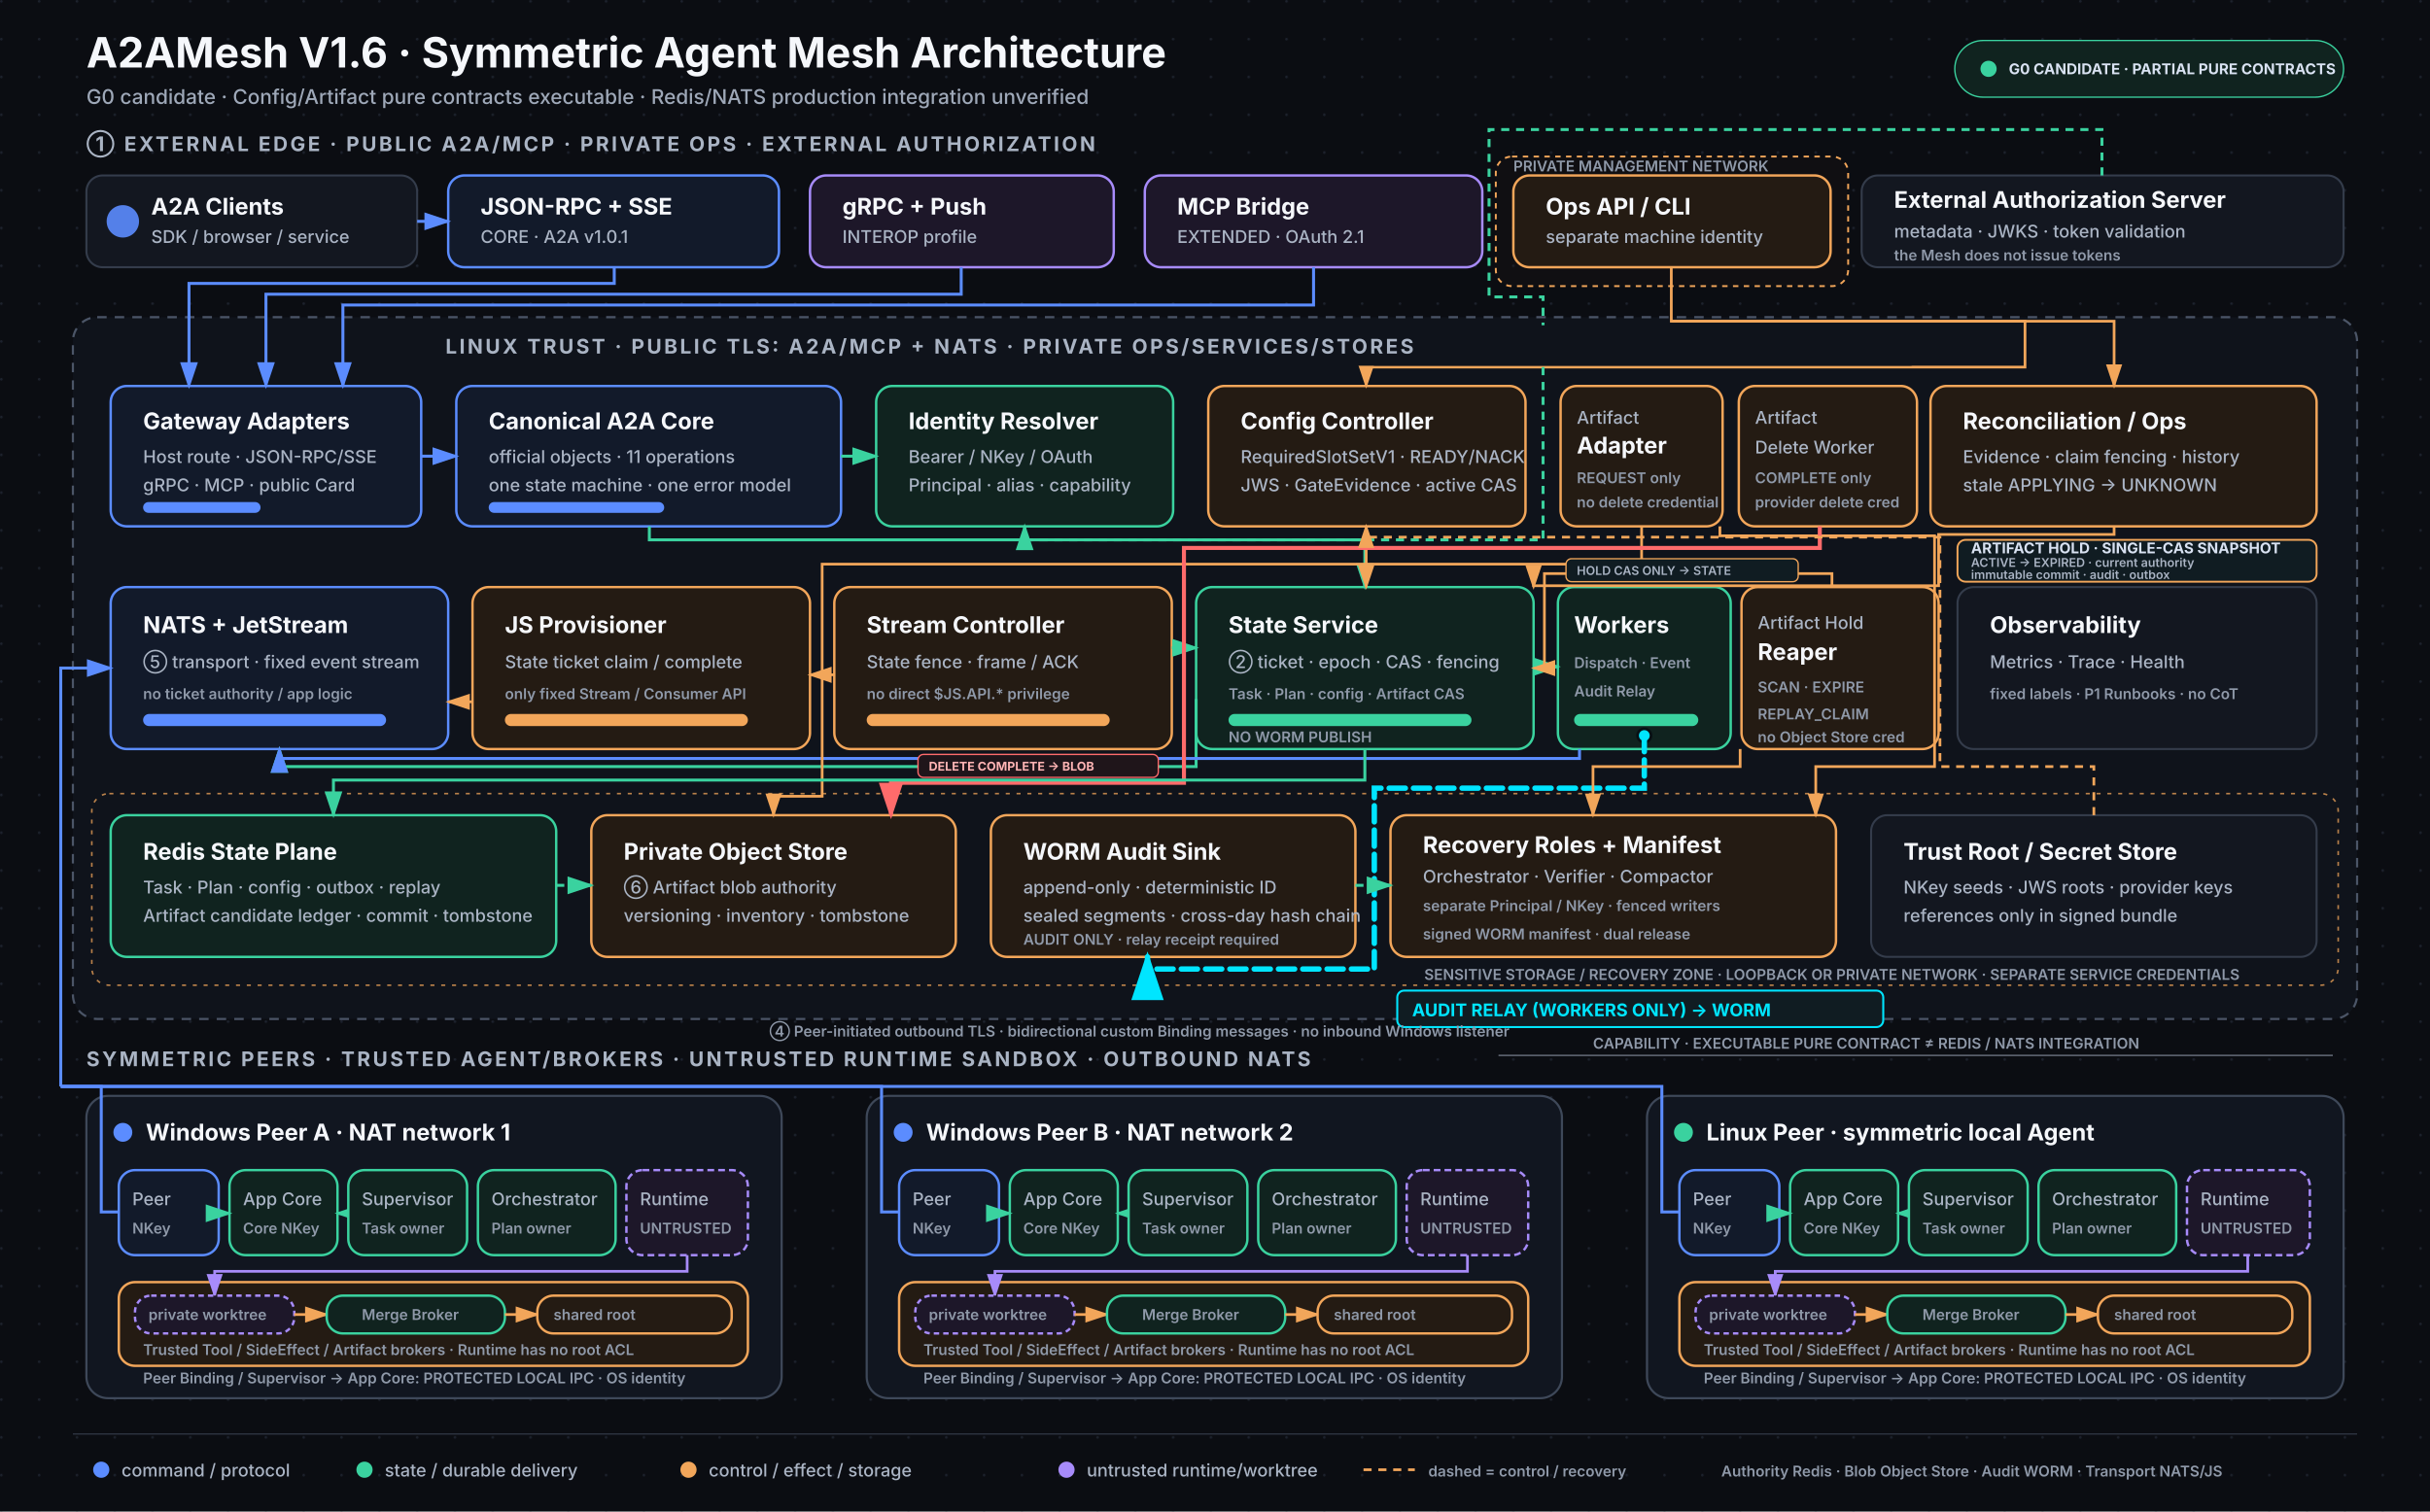
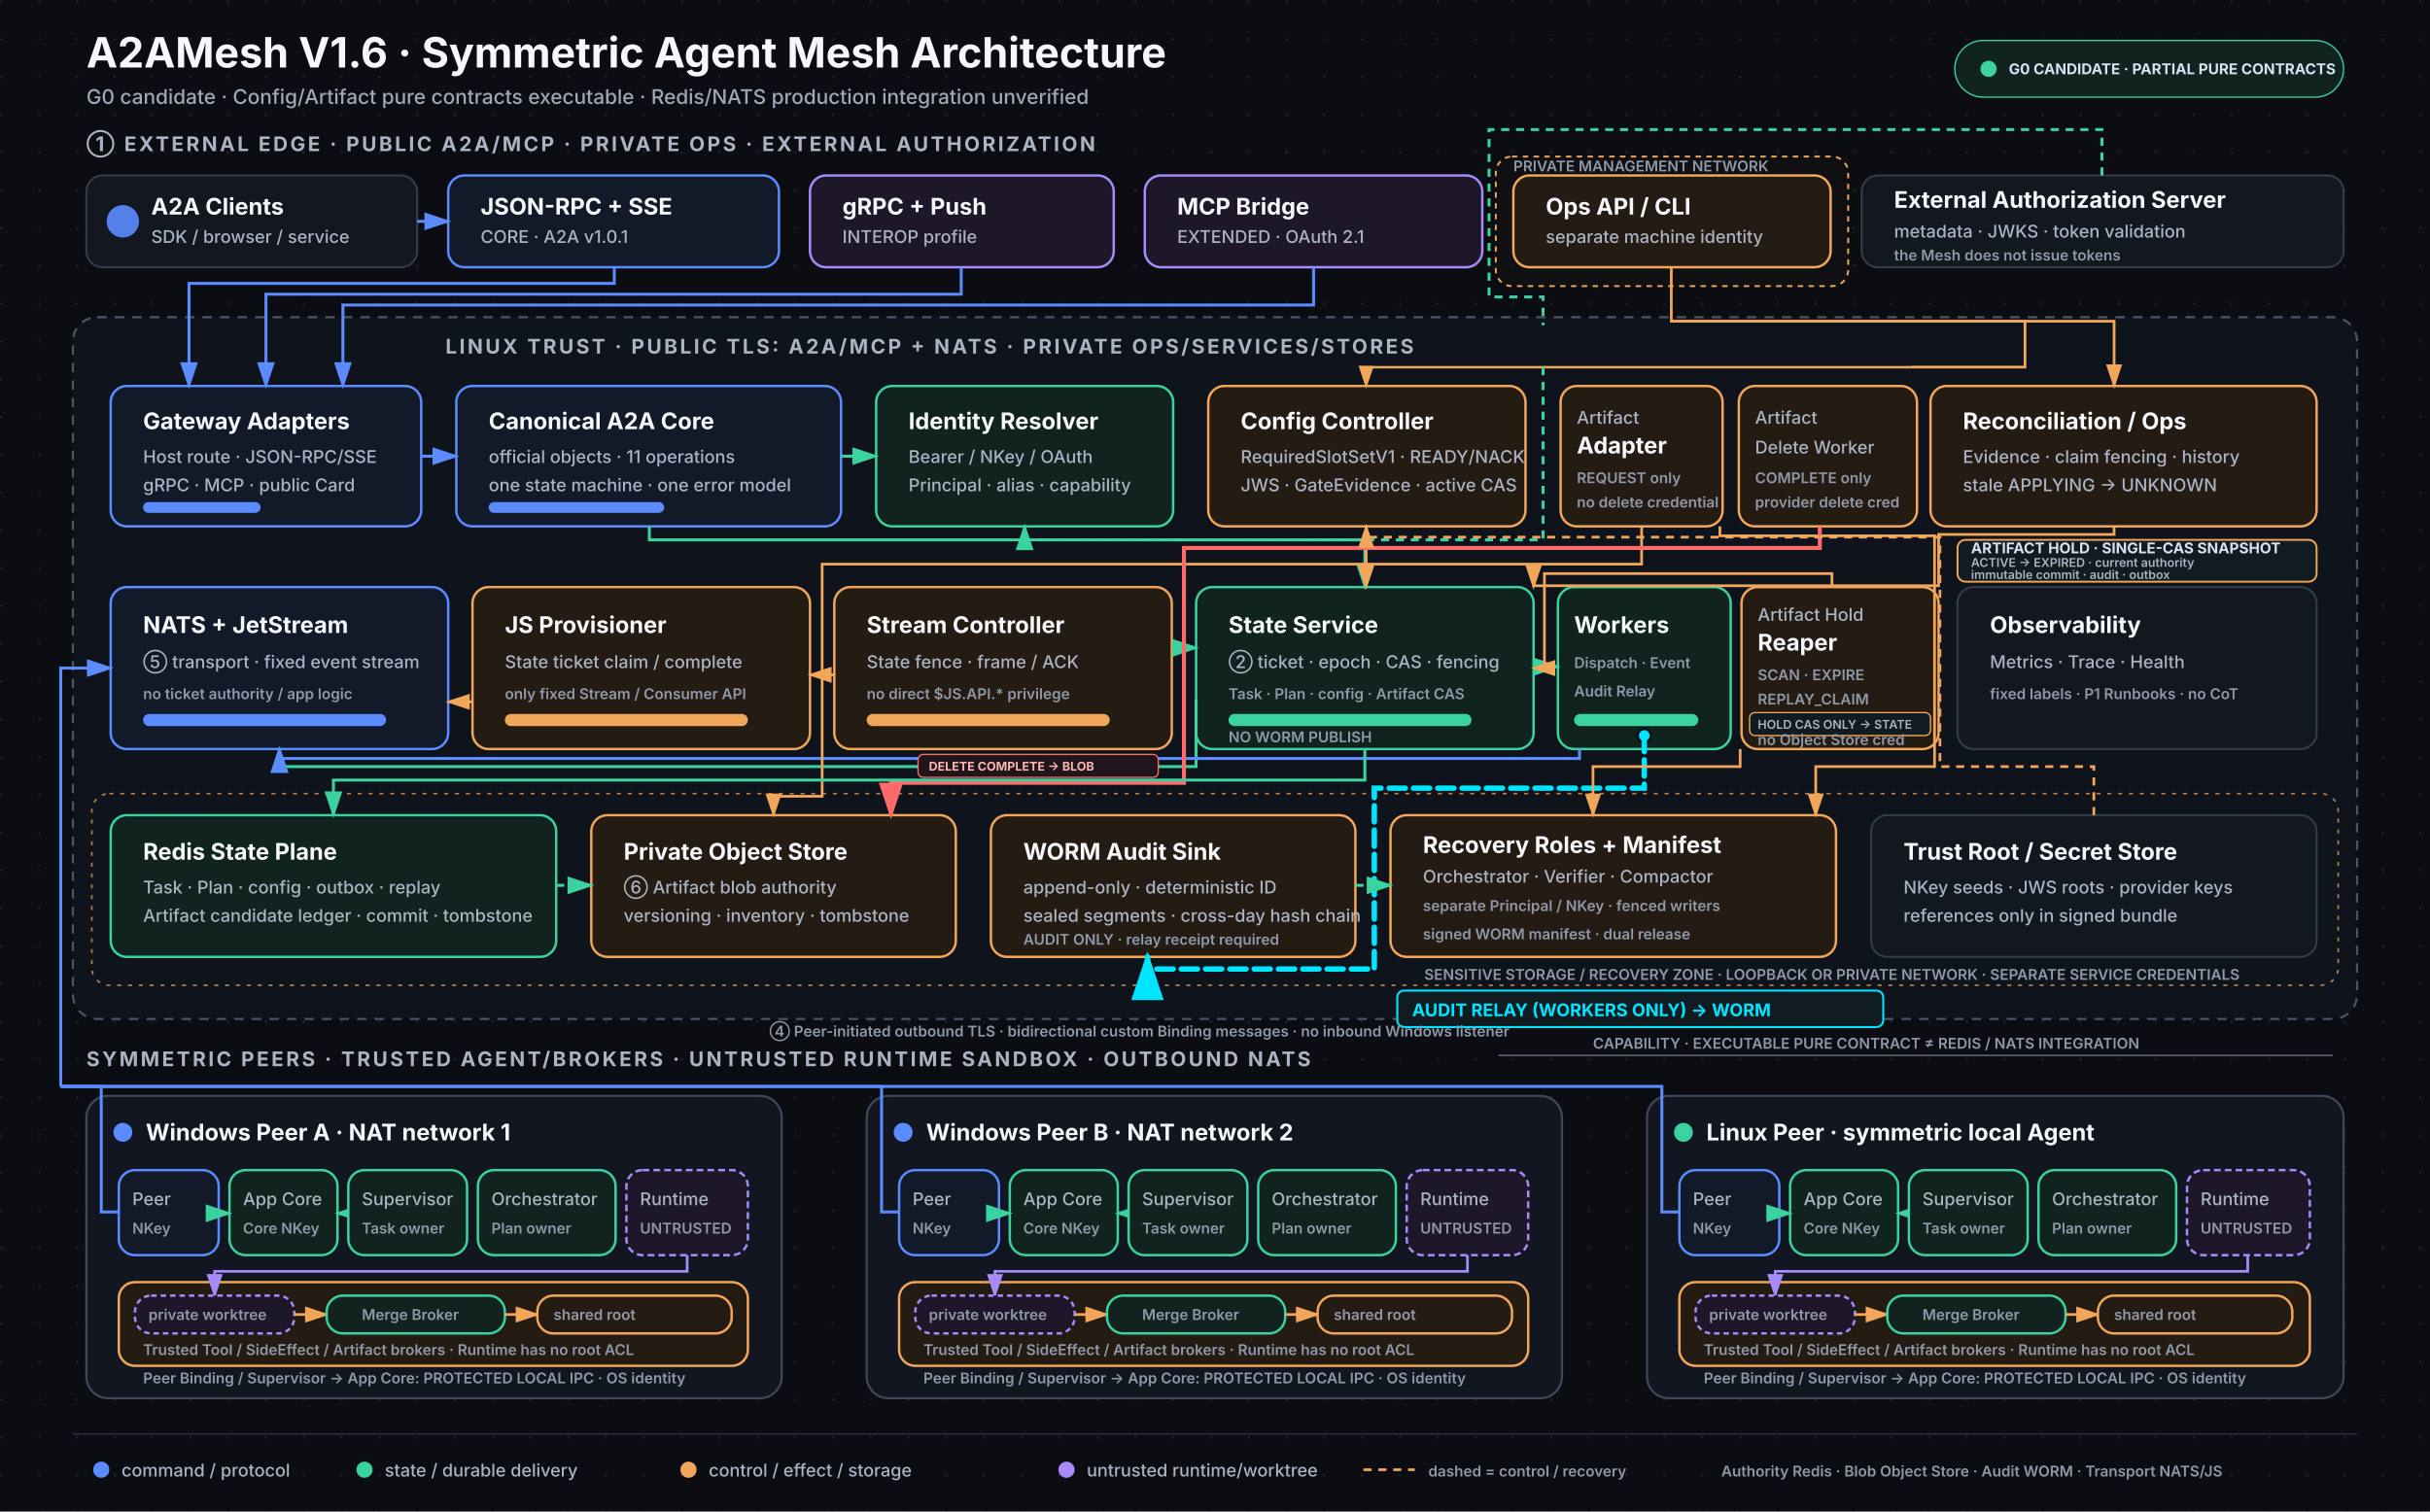
<svg xmlns="http://www.w3.org/2000/svg" width="1800" height="1120" viewBox="0 0 1800 1120" role="img" aria-labelledby="title desc">
  <defs>
    <pattern id="grid" width="28" height="28" patternUnits="userSpaceOnUse">
      <circle cx="1" cy="1" r="1" fill="#222834" />
    </pattern>
    <marker id="arrowBlue" markerWidth="10" markerHeight="10" refX="8" refY="3" orient="auto" markerUnits="strokeWidth">
      <path d="M0,0 L0,6 L9,3 z" fill="#5B8CFF" />
    </marker>
    <marker id="arrowGreen" markerWidth="10" markerHeight="10" refX="8" refY="3" orient="auto" markerUnits="strokeWidth">
      <path d="M0,0 L0,6 L9,3 z" fill="#3AD29F" />
    </marker>
    <marker id="arrowOrange" markerWidth="10" markerHeight="10" refX="8" refY="3" orient="auto" markerUnits="strokeWidth">
      <path d="M0,0 L0,6 L9,3 z" fill="#F2A65A" />
    </marker>
    <marker id="arrowDelete" markerWidth="10" markerHeight="10" refX="8" refY="3" orient="auto" markerUnits="strokeWidth">
      <path d="M0,0 L0,6 L9,3 z" fill="#FF6B6B" />
    </marker>
    <marker id="arrowAudit" markerWidth="10" markerHeight="10" refX="8" refY="3" orient="auto" markerUnits="strokeWidth">
      <path d="M0,0 L0,6 L9,3 z" fill="#00E5FF" />
    </marker>
    <marker id="arrowPurple" markerWidth="10" markerHeight="10" refX="8" refY="3" orient="auto" markerUnits="strokeWidth">
      <path d="M0,0 L0,6 L9,3 z" fill="#A78BFA" />
    </marker>
    <style>
      .title{font:700 31px Inter,Arial,sans-serif;fill:#F5F7FB}
      .subtitle{font:500 15px Inter,Arial,sans-serif;fill:#9EA8B8}
      .section{font:700 15px Inter,Arial,sans-serif;letter-spacing:1.8px;fill:#AAB4C4}
      .label{font:700 17px Inter,Arial,sans-serif;fill:#F5F7FB}
      .small{font:500 13px Inter,Arial,sans-serif;fill:#AAB4C4}
      .tiny{font:600 11px Inter,Arial,sans-serif;fill:#8F99A9}
      .chip{font:700 11px Inter,Arial,sans-serif;fill:#D9E2F2}
      .box{fill:#131720;stroke:#343C4B;stroke-width:1.5;rx:12}
      .boxBlue{fill:#121A2A;stroke:#5B8CFF;stroke-width:1.8;rx:12}
      .boxGreen{fill:#10231F;stroke:#3AD29F;stroke-width:1.8;rx:12}
      .boxOrange{fill:#241B13;stroke:#F2A65A;stroke-width:1.8;rx:12}
      .boxPurple{fill:#1D1729;stroke:#A78BFA;stroke-width:1.8;rx:12}
      .boundary{fill:#0F131B;stroke:#4B5567;stroke-width:1.6;stroke-dasharray:7 6;rx:18}
      .sensitiveBoundary{fill:none;stroke:#F2A65A;stroke-width:1.2;stroke-dasharray:3 5;rx:13;opacity:.75}
      .managementBoundary{fill:#241B13;fill-opacity:.22;stroke:#F2A65A;stroke-width:1.4;stroke-dasharray:4 4;rx:12}
      .peer{fill:#111620;stroke:#3E4859;stroke-width:1.6;rx:16}
      .flowBlue{fill:none;stroke:#5B8CFF;stroke-width:2.2;marker-end:url(#arrowBlue)}
      .flowBlueNoArrow{fill:none;stroke:#5B8CFF;stroke-width:2.2}
      .flowGreen{fill:none;stroke:#3AD29F;stroke-width:2.2;marker-end:url(#arrowGreen)}
      .flowOrange{fill:none;stroke:#F2A65A;stroke-width:2;marker-end:url(#arrowOrange)}
      .flowDelete{fill:none;stroke:#FF6B6B;stroke-width:3;marker-end:url(#arrowDelete)}
      .flowAudit{fill:none;stroke:#00E5FF;stroke-width:4;stroke-dasharray:12 6;stroke-linecap:round;marker-end:url(#arrowAudit)}
      .auditLabel{font:700 13px Inter,Arial,sans-serif;fill:#00E5FF}
      .micro{font:600 9px Inter,Arial,sans-serif;fill:#AAB4C4}
      .deleteLabel{font:700 9px Inter,Arial,sans-serif;fill:#FFB4B4}
      .flowPurple{fill:none;stroke:#A78BFA;stroke-width:2;marker-end:url(#arrowPurple)}
      .dashed{stroke-dasharray:6 5}
    </style>
  </defs>
  <rect width="1800" height="1120" fill="#0B0D12" />
  <rect width="1800" height="1120" fill="url(#grid)" opacity="0.75" />
  <text id="architecture-title" class="title" x="64" y="50">A2AMesh V1.6 · Symmetric Agent Mesh Architecture</text>
  <text class="subtitle" x="64" y="77">G0 candidate · Config/Artifact pure contracts executable · Redis/NATS production integration unverified</text>
  <rect x="1448" y="30" width="288" height="42" rx="21" fill="#10231F" stroke="#3AD29F" />
  <circle cx="1473" cy="51" r="6" fill="#3AD29F" />
  <text class="chip" x="1488" y="55">G0 CANDIDATE · PARTIAL PURE CONTRACTS</text>
  <text class="section" x="64" y="112">① EXTERNAL EDGE · PUBLIC A2A/MCP · PRIVATE OPS · EXTERNAL AUTHORIZATION</text>
  <g id="external-clients">
    <rect class="box" x="64" y="130" width="245" height="68" />
    <circle cx="91" cy="164" r="12" fill="#5B8CFF" opacity="0.9" />
    <text class="label" x="112" y="159">A2A Clients</text>
    <text class="small" x="112" y="180">SDK / browser / service</text>
    <rect class="boxBlue" x="332" y="130" width="245" height="68" />
    <text class="label" x="356" y="159">JSON-RPC + SSE</text>
    <text class="small" x="356" y="180">CORE · A2A v1.0.1</text>
    <rect class="boxPurple" x="600" y="130" width="225" height="68" />
    <text class="label" x="624" y="159">gRPC + Push</text>
    <text class="small" x="624" y="180">INTEROP profile</text>
    <rect class="boxPurple" x="848" y="130" width="250" height="68" />
    <text class="label" x="872" y="159">MCP Bridge</text>
    <text class="small" x="872" y="180">EXTENDED · OAuth 2.1</text>
    <rect class="managementBoundary" x="1108" y="116" width="261" height="96" />
    <text class="tiny" x="1121" y="127">PRIVATE MANAGEMENT NETWORK</text>
    <rect class="boxOrange" x="1121" y="130" width="235" height="68" />
    <text class="label" x="1145" y="159">Ops API / CLI</text>
    <text class="small" x="1145" y="180">separate machine identity</text>
    <rect class="box" x="1379" y="130" width="357" height="68" />
    <text class="label" x="1403" y="154">External Authorization Server</text>
    <text class="small" x="1403" y="176">metadata · JWKS · token validation</text>
    <text class="tiny" x="1403" y="193">the Mesh does not issue tokens</text>
  </g>
  <rect class="boundary" x="54" y="235" width="1692" height="520" />
  <text class="section" x="330" y="262">LINUX TRUST · PUBLIC TLS: A2A/MCP + NATS · PRIVATE OPS/SERVICES/STORES</text>
  <g id="service-plane">
    <rect class="boxBlue" x="82" y="286" width="230" height="104" />
    <text class="label" x="106" y="318">Gateway Adapters</text>
    <text class="small" x="106" y="343">Host route · JSON-RPC/SSE</text>
    <text class="small" x="106" y="364">gRPC · MCP · public Card</text>
    <rect x="106" y="372" width="87" height="8" rx="4" fill="#5B8CFF" />
    <rect class="boxBlue" x="338" y="286" width="285" height="104" />
    <text class="label" x="362" y="318">Canonical A2A Core</text>
    <text class="small" x="362" y="343">official objects · 11 operations</text>
    <text class="small" x="362" y="364">one state machine · one error model</text>
    <rect x="362" y="372" width="130" height="8" rx="4" fill="#5B8CFF" />
    <rect class="boxGreen" x="649" y="286" width="220" height="104" />
    <text class="label" x="673" y="318">Identity Resolver</text>
    <text class="small" x="673" y="343">Bearer / NKey / OAuth</text>
    <text class="small" x="673" y="364">Principal · alias · capability</text>
    <g id="config-controller">
      <rect class="boxOrange" x="895" y="286" width="235" height="104" />
      <text class="label" x="919" y="318">Config Controller</text>
      <text class="small" x="919" y="343">RequiredSlotSetV1 · READY/NACK</text>
      <text class="small" x="919" y="364">JWS · GateEvidence · active CAS</text>
    </g>
    <g id="artifact-adapter" data-role="artifact-adapter" data-principal="component:artifact-adapter" data-nkey="nkey:artifact-adapter" data-operations="REQUEST" data-provider-delete-credential="false">
      <rect class="boxOrange" x="1156" y="286" width="120" height="104" />
      <text class="small" x="1168" y="314">Artifact</text>
      <text class="label" x="1168" y="336">Adapter</text>
      <text class="tiny" x="1168" y="358">REQUEST only</text>
      <text class="tiny" x="1168" y="376">no delete credential</text>
    </g>
    <g id="artifact-delete-worker" data-role="artifact-delete-worker" data-principal="component:artifact-delete-worker" data-nkey="nkey:artifact-delete-worker" data-operations="COMPLETE" data-provider-delete-credential="true">
      <rect class="boxOrange" x="1288" y="286" width="132" height="104" />
      <text class="small" x="1300" y="314">Artifact</text>
      <text class="small" x="1300" y="336">Delete Worker</text>
      <text class="tiny" x="1300" y="358">COMPLETE only</text>
      <text class="tiny" x="1300" y="376">provider delete cred</text>
    </g>
    <g id="reconciliation-ops">
      <rect class="boxOrange" x="1430" y="286" width="286" height="104" />
      <text class="label" x="1454" y="318">Reconciliation / Ops</text>
      <text class="small" x="1454" y="343">Evidence · claim fencing · history</text>
      <text class="small" x="1454" y="364">stale APPLYING → UNKNOWN</text>
    </g>
  </g>
  <g id="data-plane">
    <rect class="boxBlue" x="82" y="435" width="250" height="120" />
    <text class="label" x="106" y="469">NATS + JetStream</text>
    <text class="small" x="106" y="495">⑤ transport · fixed event stream</text>
    <text class="tiny" x="106" y="518">no ticket authority / app logic</text>
    <rect x="106" y="529" width="180" height="9" rx="4.5" fill="#5B8CFF" />
    <rect class="boxOrange" x="350" y="435" width="250" height="120" />
    <text class="label" x="374" y="469">JS Provisioner</text>
    <text class="small" x="374" y="495">State ticket claim / complete</text>
    <text class="tiny" x="374" y="518">only fixed Stream / Consumer API</text>
    <rect x="374" y="529" width="180" height="9" rx="4.5" fill="#F2A65A" />
    <rect class="boxOrange" x="618" y="435" width="250" height="120" />
    <text class="label" x="642" y="469">Stream Controller</text>
    <text class="small" x="642" y="495">State fence · frame / ACK</text>
    <text class="tiny" x="642" y="518">no direct $JS.API.* privilege</text>
    <rect x="642" y="529" width="180" height="9" rx="4.5" fill="#F2A65A" />
    <g id="state-service">
      <rect class="boxGreen" x="886" y="435" width="250" height="120" />
      <text class="label" x="910" y="469">State Service</text>
      <text class="small" x="910" y="495">② ticket · epoch · CAS · fencing</text>
      <text class="tiny" x="910" y="518">Task · Plan · config · Artifact CAS</text>
      <text class="tiny" x="910" y="550">NO WORM PUBLISH</text>
      <rect x="910" y="529" width="180" height="9" rx="4.5" fill="#3AD29F" />
    </g>
    <g id="workers">
      <rect class="boxGreen" x="1154" y="435" width="128" height="120" />
      <text class="label" x="1166" y="469">Workers</text>
      <text class="tiny" x="1166" y="495">Dispatch · Event</text>
      <text class="tiny" x="1166" y="516">Audit Relay</text>
      <rect x="1166" y="529" width="92" height="9" rx="4.5" fill="#3AD29F" />
    </g>
    <g id="artifact-hold-reaper" data-role="artifact-hold-reaper" data-principal="component:artifact-hold-reaper" data-nkey="nkey:artifact-hold-reaper" data-operations="SCAN|EXPIRE|REPLAY_CLAIM" data-provider-delete-credential="false">
      <rect class="boxOrange" x="1290" y="435" width="146" height="120" />
-       <text class="small" x="1302" y="466">Artifact Hold</text>
-       <text class="label" x="1302" y="489">Reaper</text>
-       <text class="tiny" x="1302" y="513">SCAN · EXPIRE</text>
-       <text class="tiny" x="1302" y="533">REPLAY_CLAIM</text>
-       <text class="tiny" x="1302" y="550">no Object Store cred</text>
+       <text class="small" x="1302" y="460">Artifact Hold</text>
+       <text class="label" x="1302" y="482">Reaper</text>
+       <text class="tiny" x="1302" y="504">SCAN · EXPIRE</text>
+       <text class="tiny" x="1302" y="522">REPLAY_CLAIM</text>
+       <g id="artifact-hold-edge-label" data-edge-for="artifact-reaper-to-state">
+         <rect x="1296" y="528" width="134" height="17" rx="4" fill="#101C22" stroke="#F2A65A" stroke-width="1" />
+         <text class="micro" x="1302" y="540">HOLD CAS ONLY → STATE</text>
+       </g>
+       <text class="tiny" x="1302" y="552">no Object Store cred</text>
    </g>
    <rect class="box" x="1450" y="435" width="266" height="120" />
    <text class="label" x="1474" y="469">Observability</text>
    <text class="small" x="1474" y="495">Metrics · Trace · Health</text>
    <text class="tiny" x="1474" y="518">fixed labels · P1 Runbooks · no CoT</text>
  </g>
  <rect class="sensitiveBoundary" x="68" y="588" width="1664" height="142" />
  <g id="storage-plane">
    <g id="redis-state-plane">
      <rect class="boxGreen" x="82" y="604" width="330" height="105" />
      <text class="label" x="106" y="637">Redis State Plane</text>
      <text class="small" x="106" y="662">Task · Plan · config · outbox · replay</text>
      <text class="small" x="106" y="683">Artifact candidate ledger · commit · tombstone</text>
    </g>
    <g id="object-store">
      <rect class="boxOrange" x="438" y="604" width="270" height="105" />
      <text class="label" x="462" y="637">Private Object Store</text>
      <text class="small" x="462" y="662">⑥ Artifact blob authority</text>
      <text class="small" x="462" y="683">versioning · inventory · tombstone</text>
    </g>
    <g id="worm-audit-sink">
      <rect class="boxOrange" x="734" y="604" width="270" height="105" />
      <text class="label" x="758" y="637">WORM Audit Sink</text>
      <text class="small" x="758" y="662">append-only · deterministic ID</text>
      <text class="small" x="758" y="683">sealed segments · cross-day hash chain</text>
      <text class="tiny" x="758" y="700" fill="#00E5FF">AUDIT ONLY · relay receipt required</text>
    </g>
    <g id="recovery-roles">
      <rect class="boxOrange" x="1030" y="604" width="330" height="105" />
      <text class="label" x="1054" y="632">Recovery Roles + Manifest</text>
      <text class="small" x="1054" y="654">Orchestrator · Verifier · Compactor</text>
      <text class="tiny" x="1054" y="675">separate Principal / NKey · fenced writers</text>
      <text class="tiny" x="1054" y="696">signed WORM manifest · dual release</text>
    </g>
    <rect class="box" x="1386" y="604" width="330" height="105" />
    <text class="label" x="1410" y="637">Trust Root / Secret Store</text>
    <text class="small" x="1410" y="662">NKey seeds · JWS roots · provider keys</text>
    <text class="small" x="1410" y="683">references only in signed bundle</text>
  </g>
  <path class="flowBlue" d="M309 164 H332" />
  <path class="flowBlue" d="M455 198 V210 H140 V286" />
  <path class="flowBlue" d="M712 198 V218 H197 V286" />
  <path class="flowBlue" d="M973 198 V226 H254 V286" />
  <path class="flowOrange" d="M1238 198 V238 H1500 V272 H1012 V286" />
  <path class="flowOrange" d="M1238 238 H1566 V286" />
  <path class="flowGreen dashed" d="M1557 130 V96 H1103 V220 H1143 V400 H759 V390" />
  <path class="flowBlue" d="M312 338 H338" />
  <path class="flowGreen" d="M623 338 H649" />
  <path class="flowGreen" d="M481 390 V400 H1011 V435" />
  <path class="flowGreen" d="M886 518 V568 H207 V555" />
  <path class="flowGreen" d="M1136 494 H1154" />
  <path class="flowBlue" d="M1170 555 V562 H207 V555" />
  <path class="flowGreen" d="M868 480 H886" />
  <path class="flowOrange" d="M618 500 H600" />
  <path class="flowOrange" d="M350 520 H332" />
  <path id="config-controller-to-state" class="flowOrange" data-source="config-controller" data-target="state-service" d="M1012 390 V435" />
  <path id="reconciliation-to-state" class="flowOrange" data-source="reconciliation-ops" data-target="state-service" d="M1566 390 V396 H1436 V434 H1136 V435" />
  <path id="artifact-adapter-to-recovery" class="flowOrange" data-source="artifact-adapter" data-target="recovery-roles" data-permission="REQUEST · audit/recovery evidence" d="M1274 390 V397 H1433 V568 H1345 V604" />
  <path id="artifact-reaper-to-state" class="flowOrange" data-source="artifact-hold-reaper" data-target="state-service" data-permission="SCAN|EXPIRE|REPLAY_CLAIM · no provider credential" d="M1357 435 V425 H1144 V495 H1136" />
  <path id="artifact-adapter-to-object-store" class="flowOrange" data-source="artifact-adapter" data-target="object-store" data-permission="REQUEST · upload/finalize" d="M1216 390 V418 H609 V590 H573 V604" />
  <path id="artifact-delete-worker-to-object-store" class="flowDelete" data-source="artifact-delete-worker" data-target="object-store" data-permission="COMPLETE · provider physical delete" d="M1348 390 V406 H877 V580 H660 V604" />
  <path id="state-redis-authority" class="flowGreen" data-source="state-service" data-target="redis-state-plane" d="M1011 555 V578 H247 V604" />
  <g id="audit-relay-to-worm" data-source="workers" data-target="worm-audit-sink">
    <circle cx="1218" cy="545" r="5" fill="#00E5FF" stroke="#071014" stroke-width="2" />
    <path class="flowAudit" d="M1218 545 V584 H1018 V718 H850 V709" />
    <rect x="1035" y="734" width="360" height="27" rx="5" fill="#101C22" stroke="#00E5FF" stroke-width="1.5" />
    <text class="auditLabel" x="1046" y="753">AUDIT RELAY (WORKERS ONLY) → WORM</text>
  </g>
  <path class="flowOrange" d="M1289 555 V568 H1180 V604" />
  <path class="flowOrange dashed" d="M1551 604 V568 H1437 V398 H1012 V390" />
  <path class="flowGreen dashed" d="M412 656 H438" />
  <path class="flowGreen dashed" d="M1004 656 H1030" />
  <g id="artifact-delete-edge-label" data-edge-for="artifact-delete-worker-to-object-store">
    <rect x="680" y="559" width="178" height="17" rx="4" fill="#1F151A" stroke="#FF6B6B" stroke-width="1" />
    <text class="deleteLabel" x="688" y="571">DELETE COMPLETE → BLOB</text>
-   </g>
-   <g id="artifact-hold-edge-label" data-edge-for="artifact-reaper-to-state">
-     <rect x="1160" y="414" width="172" height="17" rx="4" fill="#101C22" stroke="#F2A65A" stroke-width="1" />
-     <text class="micro" x="1168" y="426">HOLD CAS ONLY → STATE</text>
  </g>
  <g id="artifact-hold-cas-contract" data-role="artifact-hold-cas-contract" data-authority="state-service">
    <rect x="1450" y="400" width="266" height="31" rx="6" fill="#101C22" stroke="#F2A65A" stroke-width="1.4" />
    <text class="chip" x="1460" y="410">ARTIFACT HOLD · SINGLE-CAS SNAPSHOT</text>
    <text class="micro" x="1460" y="420">ACTIVE → EXPIRED · current authority</text>
    <text class="micro" x="1460" y="429">immutable commit · audit · outbox</text>
  </g>
  <rect x="320" y="241" width="1100" height="30" rx="5" fill="#0F131B" />
  <text class="section" x="330" y="262">LINUX TRUST · PUBLIC TLS: A2A/MCP + NATS · PRIVATE OPS/SERVICES/STORES</text>
  <text class="tiny" x="1055" y="726">SENSITIVE STORAGE / RECOVERY ZONE · LOOPBACK OR PRIVATE NETWORK · SEPARATE SERVICE CREDENTIALS</text>
  <g id="capability-boundary" data-kind="capability-not-trust-boundary">
    <path d="M1110 782 H1728" fill="none" stroke="#6B7280" stroke-width="1" />
    <rect x="1168" y="763" width="550" height="18" fill="#0B0D12" />
    <text class="tiny" x="1180" y="777">CAPABILITY · EXECUTABLE PURE CONTRACT ≠ REDIS / NATS INTEGRATION</text>
  </g>
  <text class="section" x="64" y="790">SYMMETRIC PEERS · TRUSTED AGENT/BROKERS · UNTRUSTED RUNTIME SANDBOX · OUTBOUND NATS</text>
  <text class="tiny" x="570" y="768">④ Peer-initiated outbound TLS · bidirectional custom Binding messages · no inbound Windows listener</text>
  <g id="peer-windows-a">
    <rect class="peer" x="64" y="812" width="515" height="224" />
    <circle cx="91" cy="839" r="7" fill="#5B8CFF" />
    <text class="label" x="108" y="845">Windows Peer A · NAT network 1</text>
    <rect class="boxBlue" x="88" y="867" width="74" height="63" />
    <text class="small" x="98" y="893">Peer</text>
    <text class="tiny" x="98" y="914">NKey</text>
    <rect class="boxGreen" x="170" y="867" width="80" height="63" />
    <text class="small" x="180" y="893">App Core</text>
    <text class="tiny" x="180" y="914">Core NKey</text>
    <path class="flowGreen" d="M162 899 H170" />
    <path class="flowGreen" d="M258 899 H250" />
    <rect class="boxGreen" x="258" y="867" width="88" height="63" />
    <text class="small" x="268" y="893">Supervisor</text>
    <text class="tiny" x="268" y="914">Task owner</text>
    <rect class="boxGreen" x="354" y="867" width="102" height="63" />
    <text class="small" x="364" y="893">Orchestrator</text>
    <text class="tiny" x="364" y="914">Plan owner</text>
    <rect class="boxPurple" x="464" y="867" width="90" height="63" stroke-dasharray="5 3" />
    <text class="small" x="474" y="893">Runtime</text>
    <text class="tiny" x="474" y="914">UNTRUSTED</text>
    <rect class="boxOrange" x="88" y="950" width="466" height="62" />
    <path class="flowPurple" d="M509 930 V942 H159 V960" />
    <rect class="boxPurple" x="100" y="960" width="118" height="28" stroke-dasharray="4 3" />
    <text class="tiny" x="110" y="978">private worktree</text>
    <path class="flowOrange" d="M218 974 H242" />
    <rect class="boxGreen" x="242" y="960" width="132" height="28" />
    <text class="tiny" x="268" y="978">Merge Broker</text>
    <path class="flowOrange" d="M374 974 H398" />
    <rect class="boxOrange" x="398" y="960" width="144" height="28" />
    <text class="tiny" x="410" y="978">shared root</text>
    <text class="tiny" x="106" y="1004">Trusted Tool / SideEffect / Artifact brokers · Runtime has no root ACL</text>
    <text class="tiny" x="106" y="1025">Peer Binding / Supervisor → App Core: PROTECTED LOCAL IPC · OS identity</text>
  </g>
  <g id="peer-windows-b">
    <rect class="peer" x="642" y="812" width="515" height="224" />
    <circle cx="669" cy="839" r="7" fill="#5B8CFF" />
    <text class="label" x="686" y="845">Windows Peer B · NAT network 2</text>
    <rect class="boxBlue" x="666" y="867" width="74" height="63" />
    <text class="small" x="676" y="893">Peer</text>
    <text class="tiny" x="676" y="914">NKey</text>
    <rect class="boxGreen" x="748" y="867" width="80" height="63" />
    <text class="small" x="758" y="893">App Core</text>
    <text class="tiny" x="758" y="914">Core NKey</text>
    <path class="flowGreen" d="M740 899 H748" />
    <path class="flowGreen" d="M836 899 H828" />
    <rect class="boxGreen" x="836" y="867" width="88" height="63" />
    <text class="small" x="846" y="893">Supervisor</text>
    <text class="tiny" x="846" y="914">Task owner</text>
    <rect class="boxGreen" x="932" y="867" width="102" height="63" />
    <text class="small" x="942" y="893">Orchestrator</text>
    <text class="tiny" x="942" y="914">Plan owner</text>
    <rect class="boxPurple" x="1042" y="867" width="90" height="63" stroke-dasharray="5 3" />
    <text class="small" x="1052" y="893">Runtime</text>
    <text class="tiny" x="1052" y="914">UNTRUSTED</text>
    <rect class="boxOrange" x="666" y="950" width="466" height="62" />
    <path class="flowPurple" d="M1087 930 V942 H737 V960" />
    <rect class="boxPurple" x="678" y="960" width="118" height="28" stroke-dasharray="4 3" />
    <text class="tiny" x="688" y="978">private worktree</text>
    <path class="flowOrange" d="M796 974 H820" />
    <rect class="boxGreen" x="820" y="960" width="132" height="28" />
    <text class="tiny" x="846" y="978">Merge Broker</text>
    <path class="flowOrange" d="M952 974 H976" />
    <rect class="boxOrange" x="976" y="960" width="144" height="28" />
    <text class="tiny" x="988" y="978">shared root</text>
    <text class="tiny" x="684" y="1004">Trusted Tool / SideEffect / Artifact brokers · Runtime has no root ACL</text>
    <text class="tiny" x="684" y="1025">Peer Binding / Supervisor → App Core: PROTECTED LOCAL IPC · OS identity</text>
  </g>
  <g id="peer-linux">
    <rect class="peer" x="1220" y="812" width="516" height="224" />
    <circle cx="1247" cy="839" r="7" fill="#3AD29F" />
    <text class="label" x="1264" y="845">Linux Peer · symmetric local Agent</text>
    <rect class="boxBlue" x="1244" y="867" width="74" height="63" />
    <text class="small" x="1254" y="893">Peer</text>
    <text class="tiny" x="1254" y="914">NKey</text>
    <rect class="boxGreen" x="1326" y="867" width="80" height="63" />
    <text class="small" x="1336" y="893">App Core</text>
    <text class="tiny" x="1336" y="914">Core NKey</text>
    <path class="flowGreen" d="M1318 899 H1326" />
    <path class="flowGreen" d="M1414 899 H1406" />
    <rect class="boxGreen" x="1414" y="867" width="88" height="63" />
    <text class="small" x="1424" y="893">Supervisor</text>
    <text class="tiny" x="1424" y="914">Task owner</text>
    <rect class="boxGreen" x="1510" y="867" width="102" height="63" />
    <text class="small" x="1520" y="893">Orchestrator</text>
    <text class="tiny" x="1520" y="914">Plan owner</text>
    <rect class="boxPurple" x="1620" y="867" width="91" height="63" stroke-dasharray="5 3" />
    <text class="small" x="1630" y="893">Runtime</text>
    <text class="tiny" x="1630" y="914">UNTRUSTED</text>
    <rect class="boxOrange" x="1244" y="950" width="467" height="62" />
    <path class="flowPurple" d="M1665 930 V942 H1315 V960" />
    <rect class="boxPurple" x="1256" y="960" width="118" height="28" stroke-dasharray="4 3" />
    <text class="tiny" x="1266" y="978">private worktree</text>
    <path class="flowOrange" d="M1374 974 H1398" />
    <rect class="boxGreen" x="1398" y="960" width="132" height="28" />
    <text class="tiny" x="1424" y="978">Merge Broker</text>
    <path class="flowOrange" d="M1530 974 H1554" />
    <rect class="boxOrange" x="1554" y="960" width="144" height="28" />
    <text class="tiny" x="1566" y="978">shared root</text>
    <text class="tiny" x="1262" y="1004">Trusted Tool / SideEffect / Artifact brokers · Runtime has no root ACL</text>
    <text class="tiny" x="1262" y="1025">Peer Binding / Supervisor → App Core: PROTECTED LOCAL IPC · OS identity</text>
  </g>
  <path class="flowBlueNoArrow" d="M88 898 H75 V805 H45" />
  <path class="flowBlueNoArrow" d="M666 898 H653 V805 H45" />
  <path class="flowBlueNoArrow" d="M1244 898 H1231 V805 H45" />
  <path class="flowBlue" d="M45 805 V495 H82" />
  <rect x="54" y="1062" width="1692" height="1" fill="#2D3441" />
  <circle cx="75" cy="1089" r="6" fill="#5B8CFF" />
  <text class="small" x="90" y="1094">command / protocol</text>
  <circle cx="270" cy="1089" r="6" fill="#3AD29F" />
  <text class="small" x="285" y="1094">state / durable delivery</text>
  <circle cx="510" cy="1089" r="6" fill="#F2A65A" />
  <text class="small" x="525" y="1094">control / effect / storage</text>
  <circle cx="790" cy="1089" r="6" fill="#A78BFA" />
  <text class="small" x="805" y="1094">untrusted runtime/worktree</text>
  <path d="M1010 1089 H1048" fill="none" stroke="#F2A65A" stroke-width="2" stroke-dasharray="6 5" />
  <text class="tiny" x="1058" y="1094">dashed = control / recovery</text>
  <text class="tiny" x="1275" y="1094">Authority Redis · Blob Object Store · Audit WORM · Transport NATS/JS</text>
</svg>
